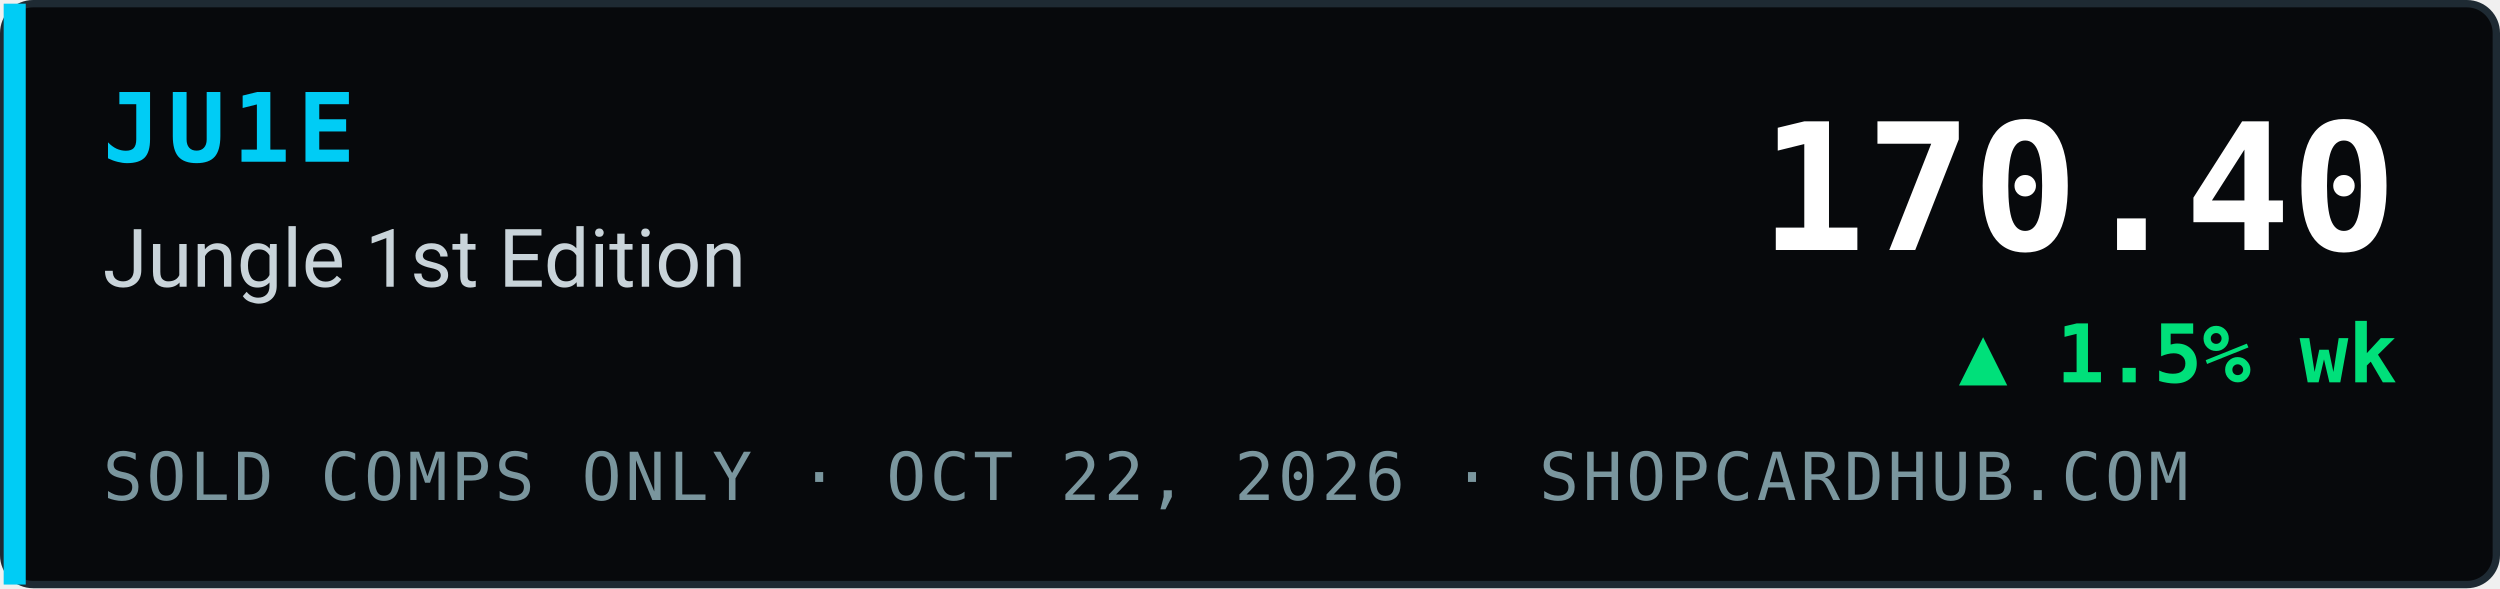
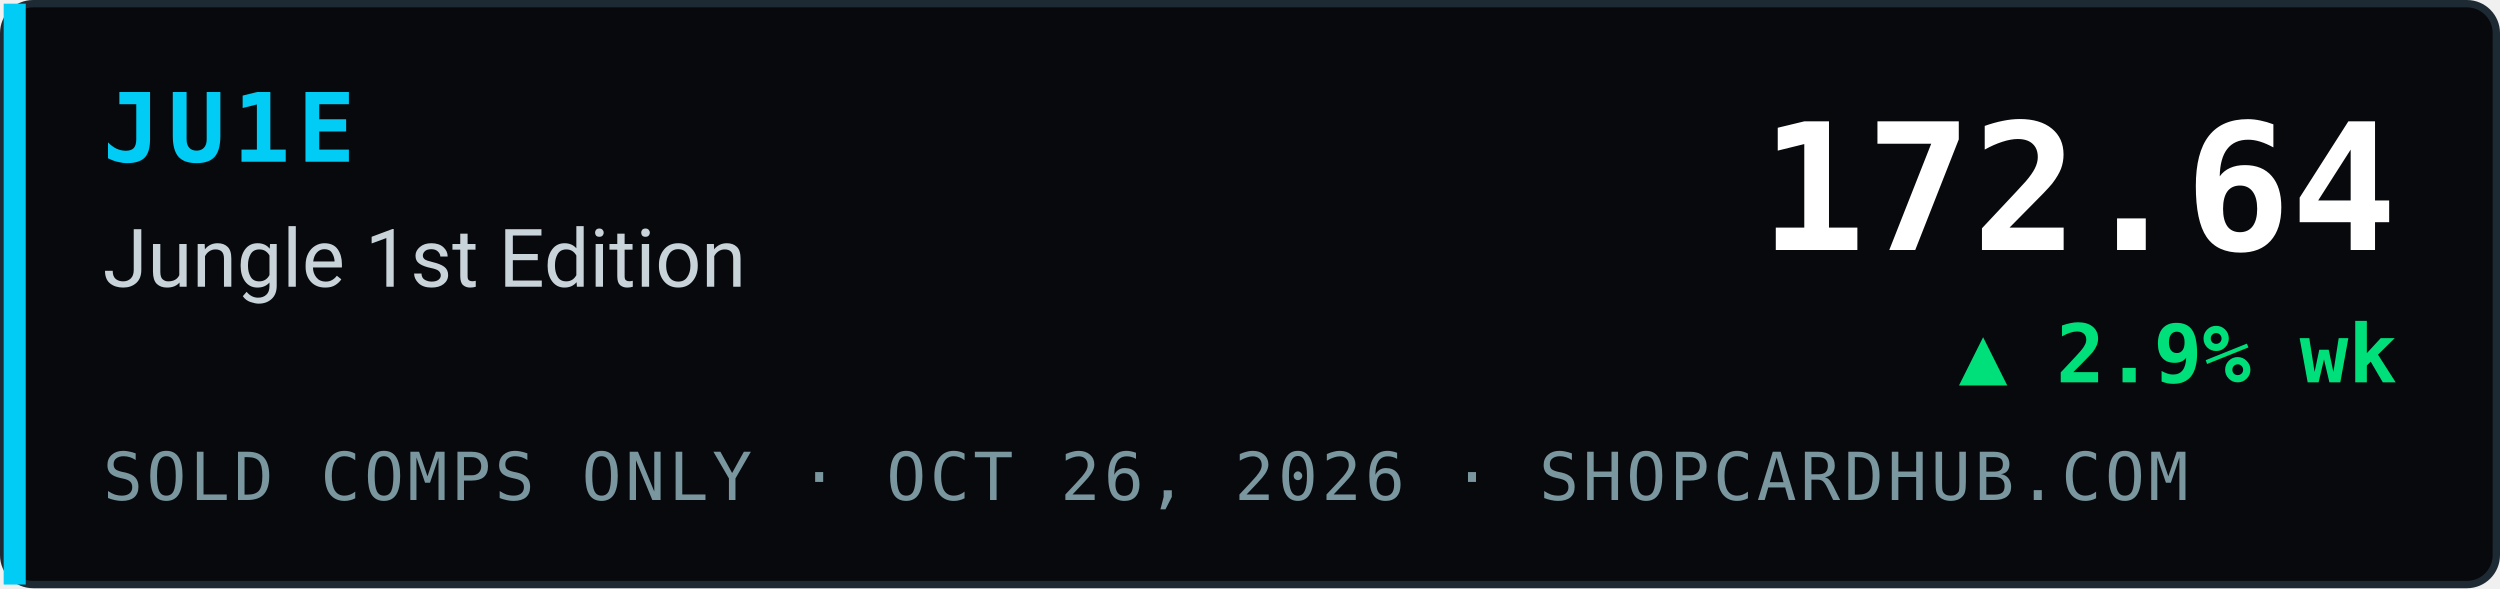
- <svg xmlns="http://www.w3.org/2000/svg" width="340" height="80" viewBox="0 0 340 80" role="img" aria-label="JU1E Jungle 1st Edition index 170.40, ▲ 1.5% wk, sold comps only, ShopCardHub">
+ <svg xmlns="http://www.w3.org/2000/svg" width="340" height="80" viewBox="0 0 340 80" role="img" aria-label="JU1E Jungle 1st Edition index 172.64, ▲ 2.9% wk, sold comps only, ShopCardHub">
  <rect x="0.5" y="0.5" width="339" height="79" rx="4" fill="#07090c" stroke="#1e2a33" />
  <rect x="0.5" y="0.5" width="3" height="79" fill="#00ccf5" />
  <text x="14" y="22" font-family="ui-monospace,SFMono-Regular,Menlo,Consolas,monospace" font-size="13" font-weight="700" fill="#00ccf5" letter-spacing="1">JU1E</text>
  <text x="14" y="39" font-family="system-ui,-apple-system,Segoe UI,Roboto,Helvetica,Arial,sans-serif" font-size="11" fill="#c9d4da">Jungle 1st Edition</text>
-   <text x="14" y="68" font-family="ui-monospace,SFMono-Regular,Menlo,Consolas,monospace" font-size="9" fill="#7a969e" letter-spacing="0.5">SOLD COMPS ONLY · OCT 22, 2026 · SHOPCARDHUB.COM</text>
-   <text x="326" y="34" text-anchor="end" font-family="ui-monospace,SFMono-Regular,Menlo,Consolas,monospace" font-size="24" font-weight="700" fill="#ffffff">170.40</text>
-   <text x="326" y="52" text-anchor="end" font-family="ui-monospace,SFMono-Regular,Menlo,Consolas,monospace" font-size="11" font-weight="700" fill="#00e07a">▲ 1.5% wk</text>
+   <text x="14" y="68" font-family="ui-monospace,SFMono-Regular,Menlo,Consolas,monospace" font-size="9" fill="#7a969e" letter-spacing="0.5">SOLD COMPS ONLY · OCT 26, 2026 · SHOPCARDHUB.COM</text>
+   <text x="326" y="34" text-anchor="end" font-family="ui-monospace,SFMono-Regular,Menlo,Consolas,monospace" font-size="24" font-weight="700" fill="#ffffff">172.64</text>
+   <text x="326" y="52" text-anchor="end" font-family="ui-monospace,SFMono-Regular,Menlo,Consolas,monospace" font-size="11" font-weight="700" fill="#00e07a">▲ 2.9% wk</text>
</svg>
